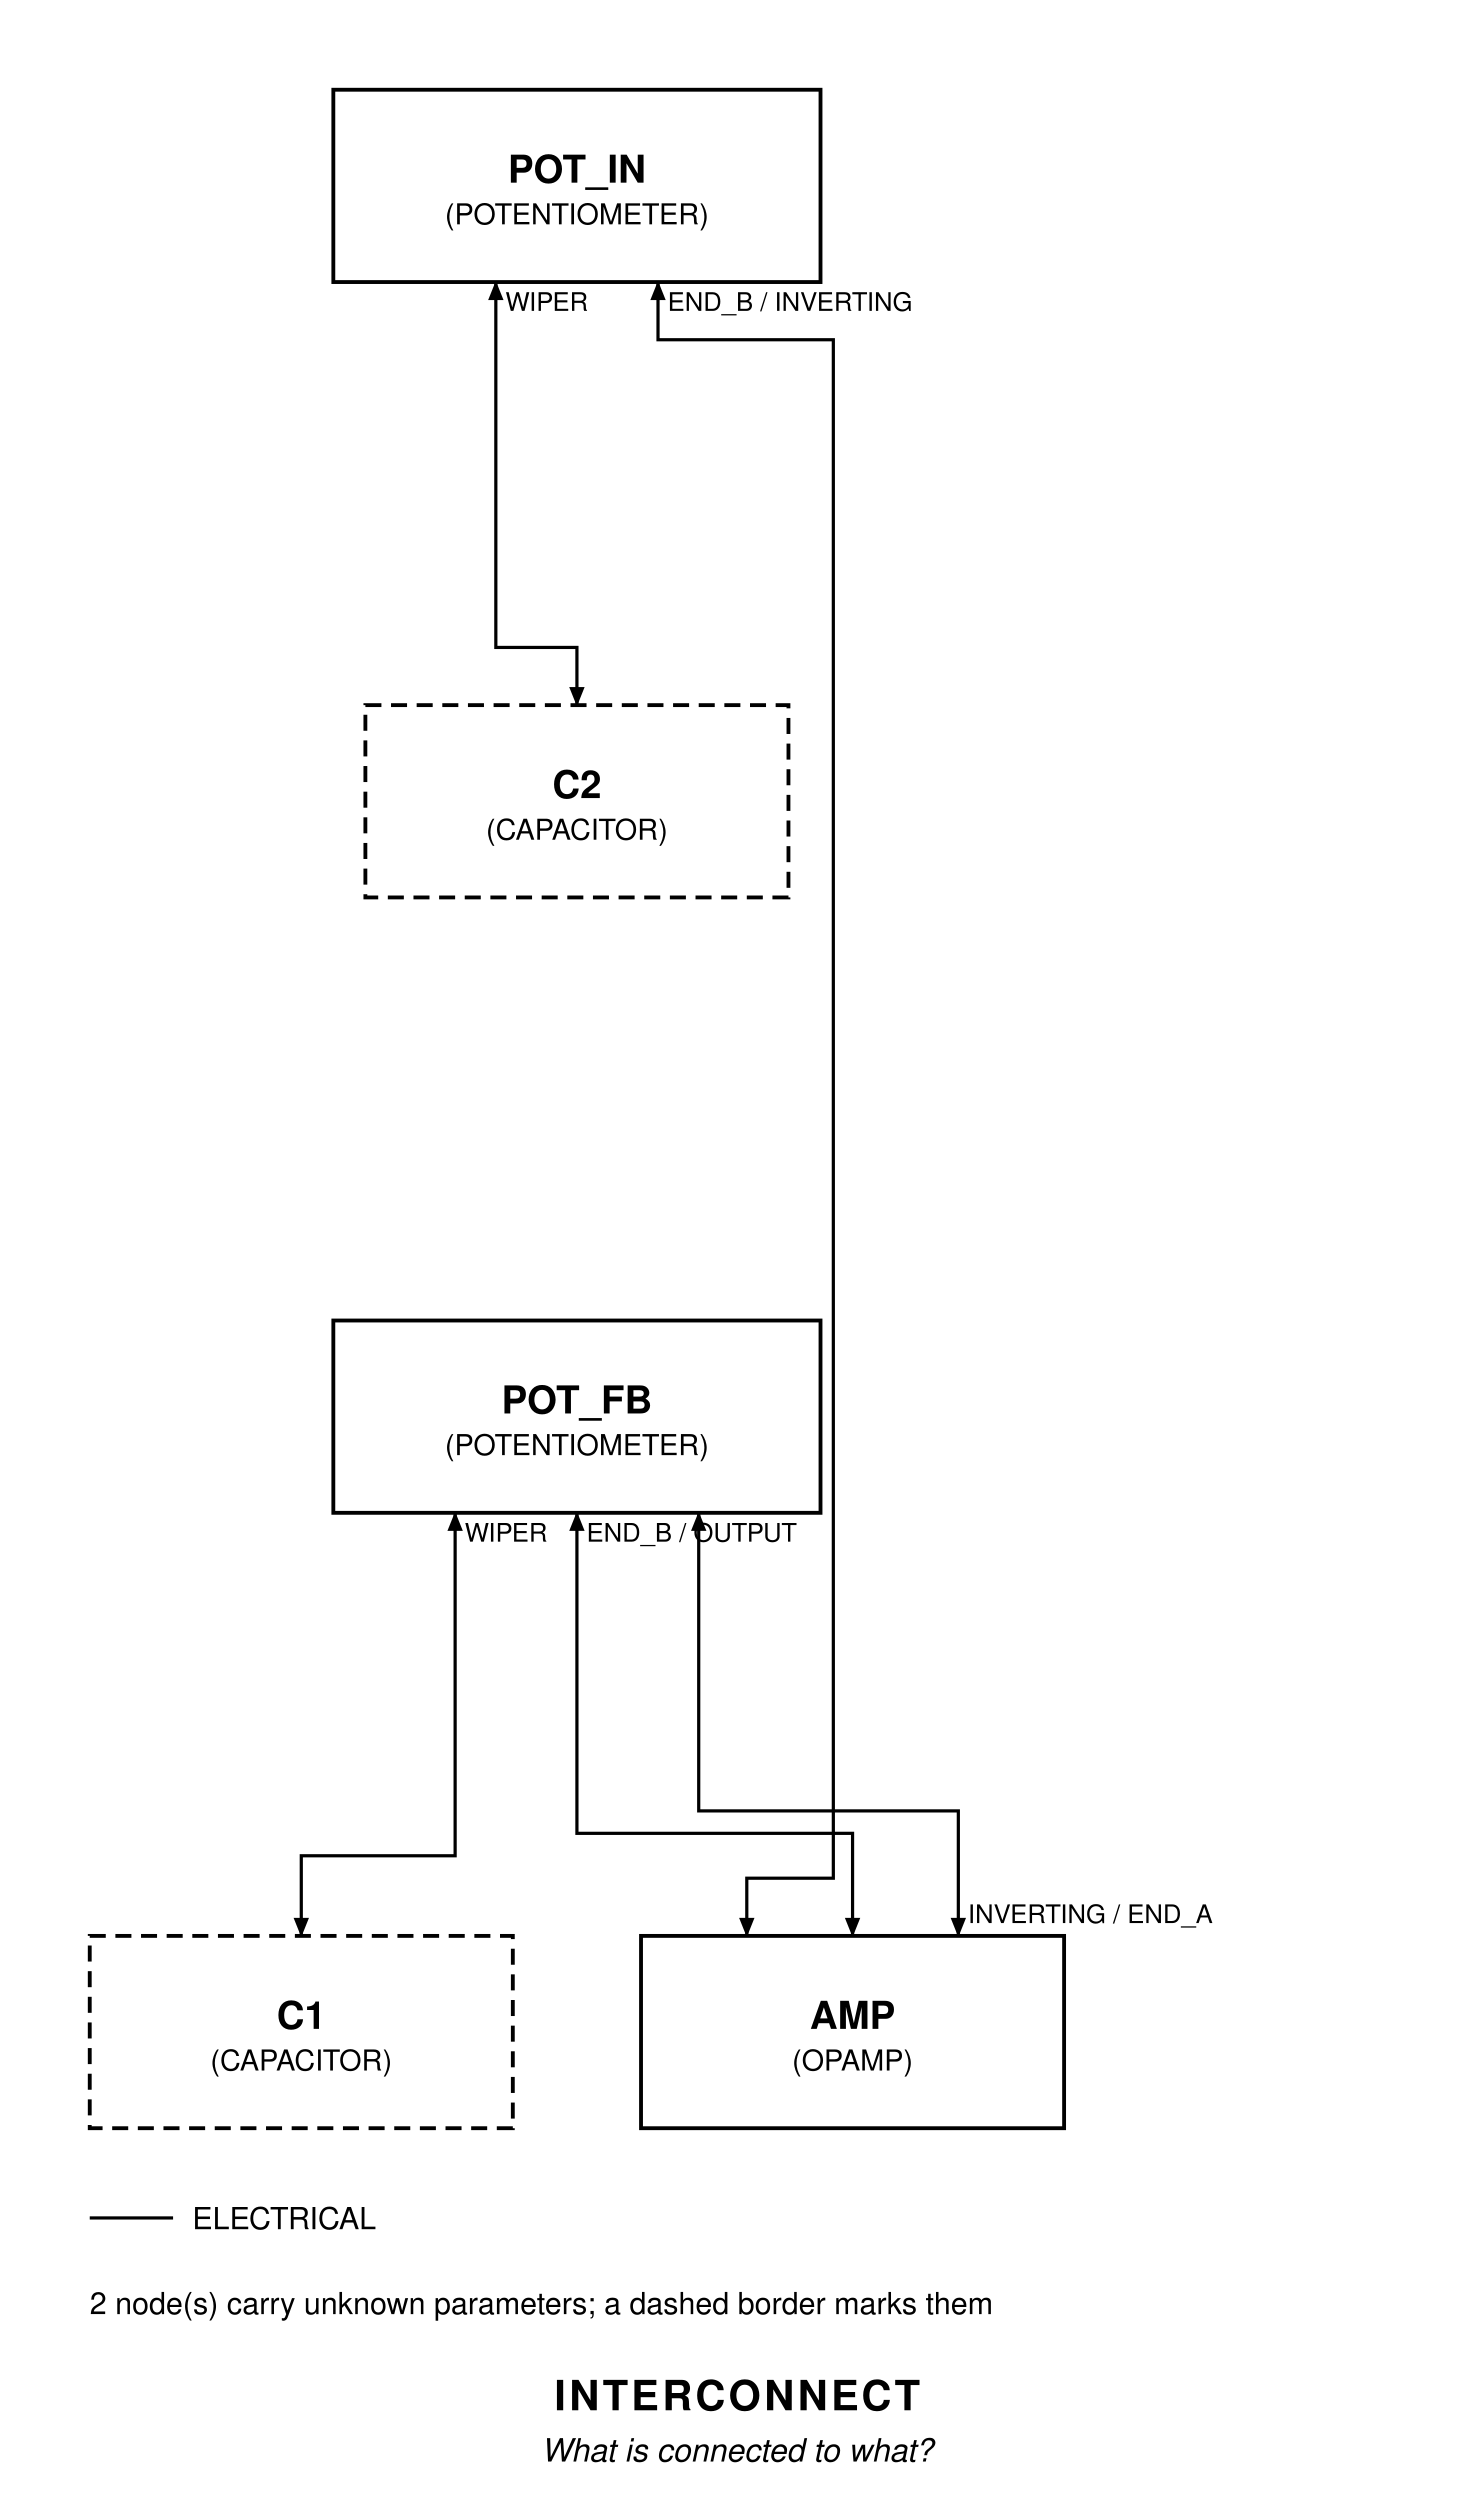
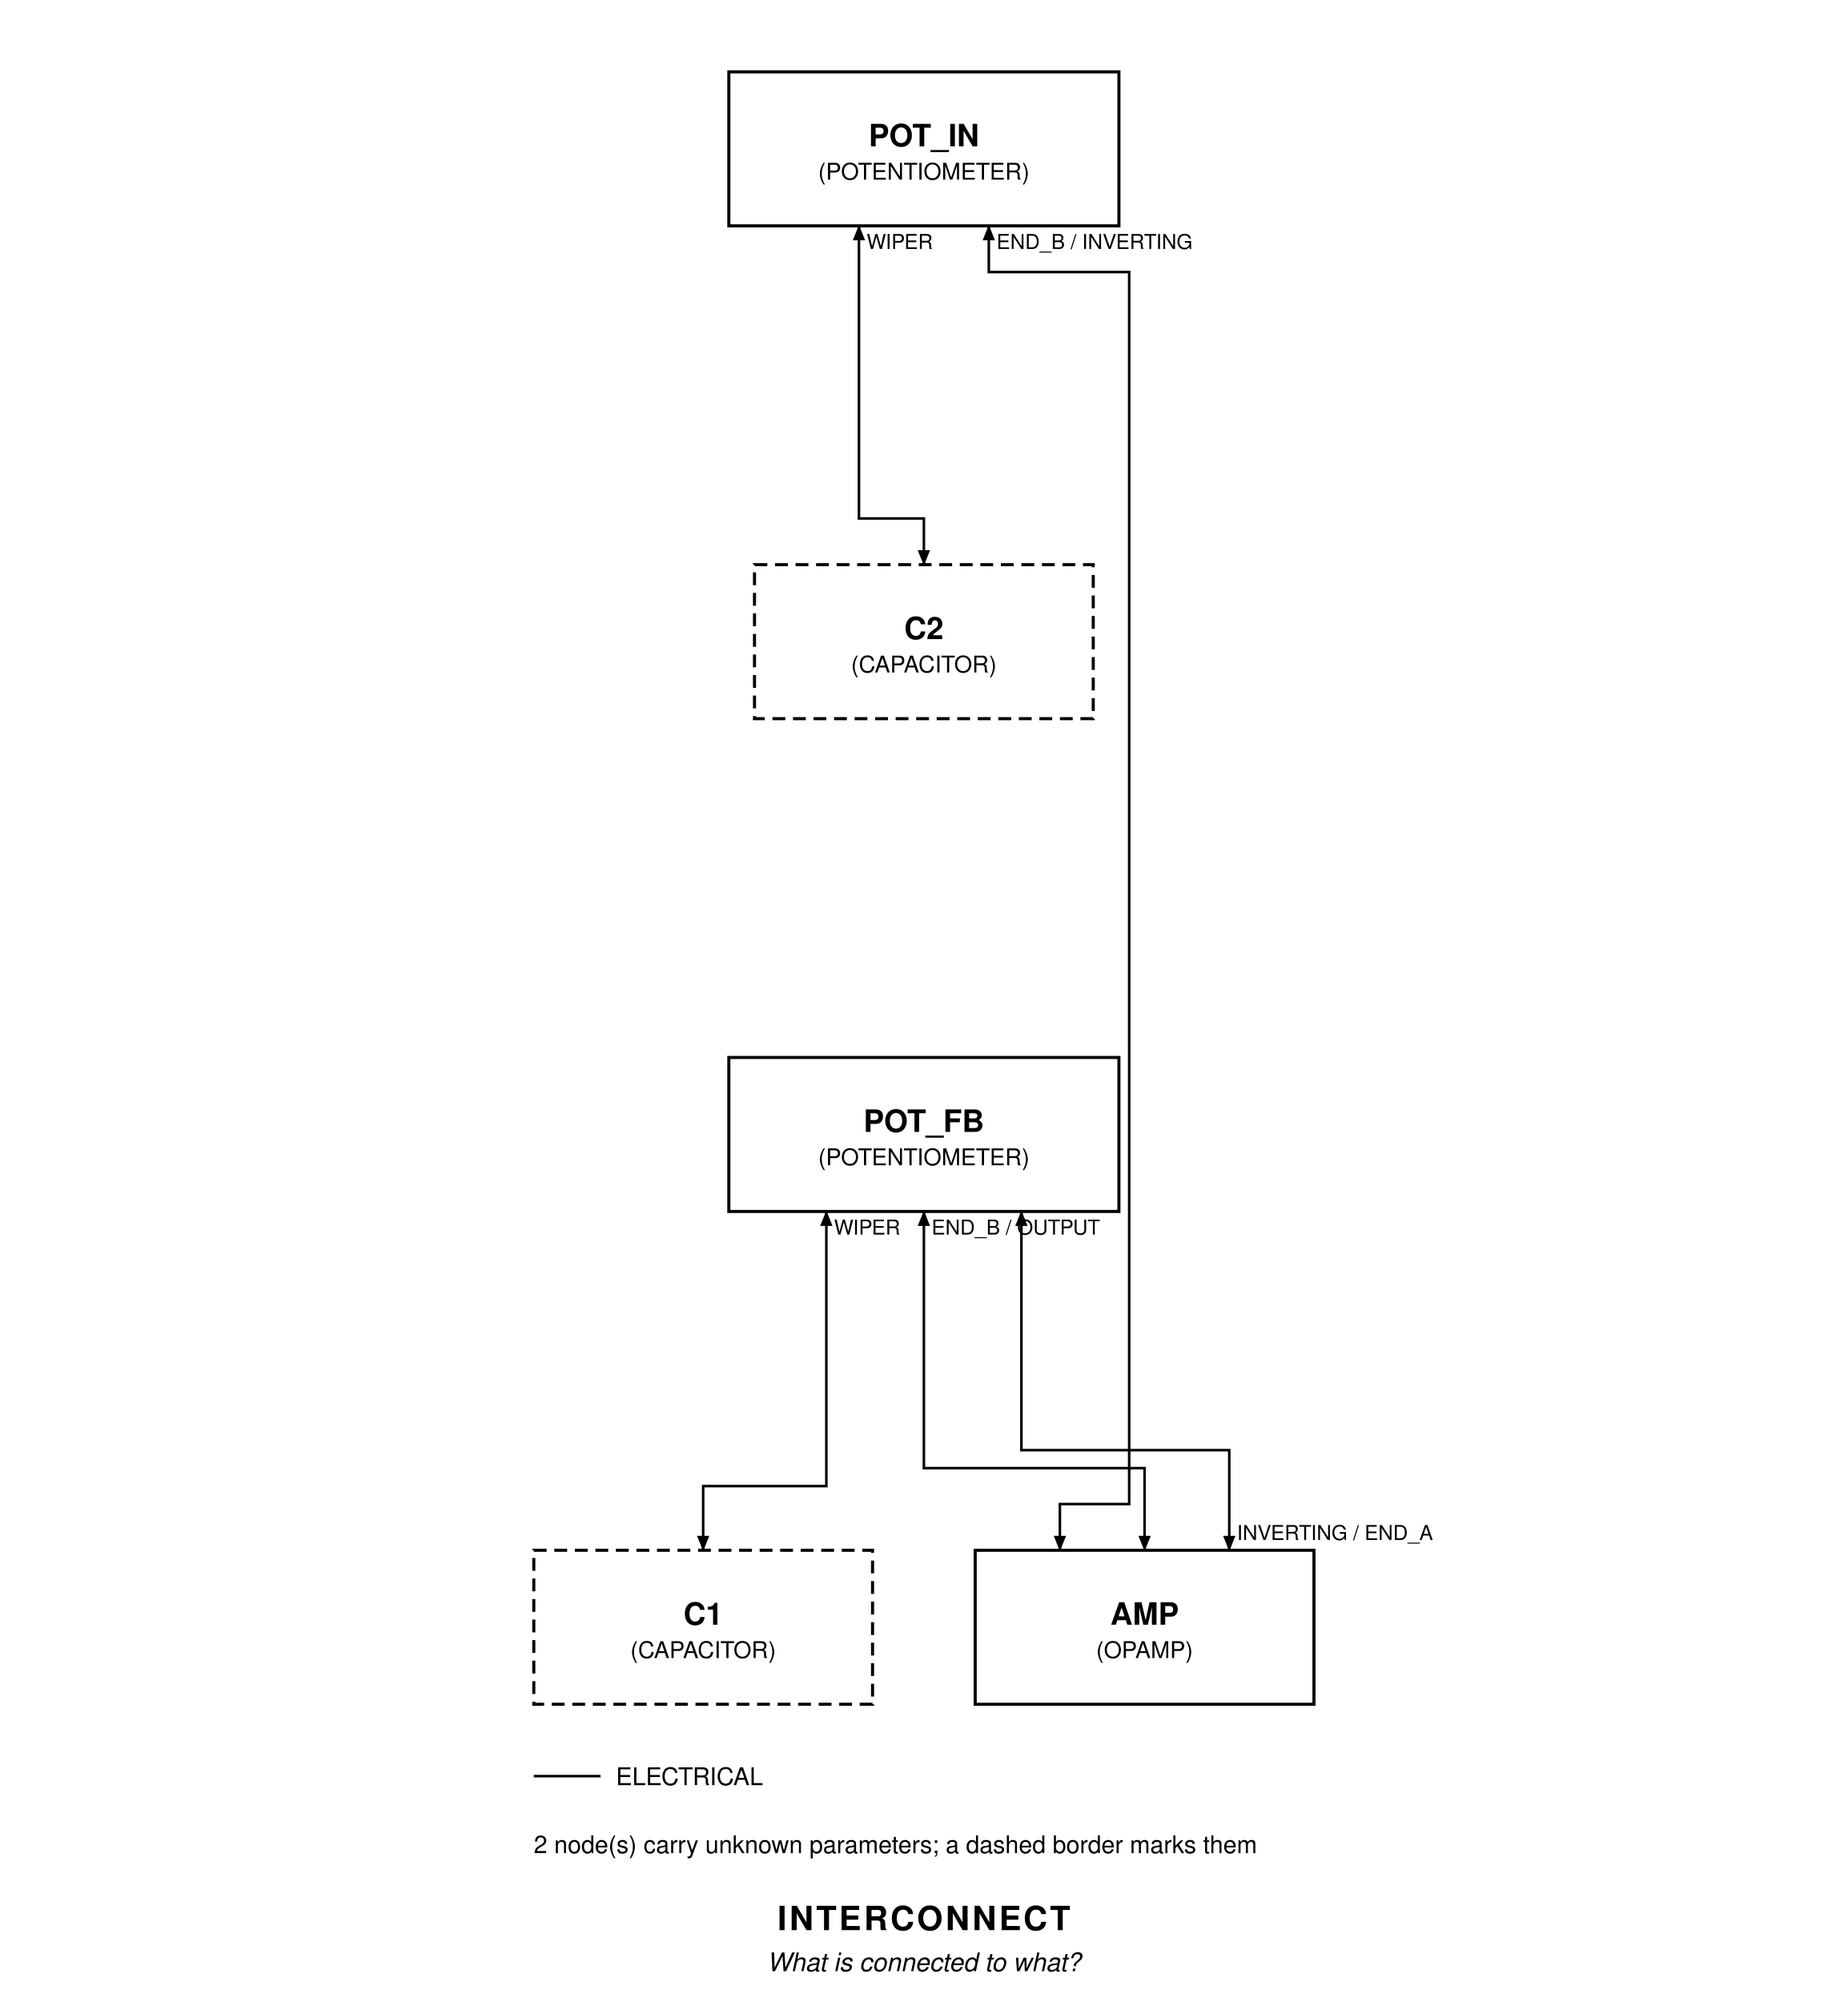
- <svg xmlns="http://www.w3.org/2000/svg" width="460" height="780" viewBox="0 0 460 780" font-family="Helvetica, Arial, sans-serif">
+ <svg xmlns="http://www.w3.org/2000/svg" width="720" height="780" viewBox="0 0 720 780" font-family="Helvetica, Arial, sans-serif">
  <defs>
    <marker id="arrow" viewBox="0 0 8 8" refX="7.5" refY="4" markerWidth="6" markerHeight="6" orient="auto-start-reverse">
      <path d="M0,0.8 L8,4 L0,7.2 Z" fill="#000000" />
    </marker>
  </defs>
-   <polyline points="154.7,88.0 154.7,202.0 180.0,202.0 180.0,220.0" fill="none" stroke="#000000" stroke-width="1" marker-start="url(#arrow)" marker-end="url(#arrow)" />
-   <polyline points="205.3,88.0 205.3,106.0 260.0,106.0 260.0,586.0 233.0,586.0 233.0,604.0" fill="none" stroke="#000000" stroke-width="1" marker-start="url(#arrow)" marker-end="url(#arrow)" />
-   <polyline points="142.0,472.0 142.0,579.0 94.0,579.0 94.0,604.0" fill="none" stroke="#000000" stroke-width="1" marker-start="url(#arrow)" marker-end="url(#arrow)" />
-   <polyline points="180.0,472.0 180.0,572.0 266.0,572.0 266.0,604.0" fill="none" stroke="#000000" stroke-width="1" marker-start="url(#arrow)" marker-end="url(#arrow)" />
-   <polyline points="299.0,604.0 299.0,565.0 218.0,565.0 218.0,472.0" fill="none" stroke="#000000" stroke-width="1" marker-start="url(#arrow)" marker-end="url(#arrow)" />
-   <g>
-     <rect x="104" y="28" width="152" height="60" fill="none" stroke="#000000" stroke-width="1.2" />
-     <text x="180" y="57.0" text-anchor="middle" font-size="12" font-weight="bold" fill="#000000">POT_IN</text>
-     <text x="180" y="70.0" text-anchor="middle" font-size="9" fill="#000000">(POTENTIOMETER)</text>
+   <g transform="translate(180,0)">
+     <polyline points="154.7,88.0 154.7,202.0 180.0,202.0 180.0,220.0" fill="none" stroke="#000000" stroke-width="1" marker-start="url(#arrow)" marker-end="url(#arrow)" />
+     <polyline points="205.3,88.0 205.3,106.0 260.0,106.0 260.0,586.0 233.0,586.0 233.0,604.0" fill="none" stroke="#000000" stroke-width="1" marker-start="url(#arrow)" marker-end="url(#arrow)" />
+     <polyline points="142.0,472.0 142.0,579.0 94.0,579.0 94.0,604.0" fill="none" stroke="#000000" stroke-width="1" marker-start="url(#arrow)" marker-end="url(#arrow)" />
+     <polyline points="180.0,472.0 180.0,572.0 266.0,572.0 266.0,604.0" fill="none" stroke="#000000" stroke-width="1" marker-start="url(#arrow)" marker-end="url(#arrow)" />
+     <polyline points="299.0,604.0 299.0,565.0 218.0,565.0 218.0,472.0" fill="none" stroke="#000000" stroke-width="1" marker-start="url(#arrow)" marker-end="url(#arrow)" />
+     <g>
+       <rect x="104" y="28" width="152" height="60" fill="none" stroke="#000000" stroke-width="1.2" />
+       <text x="180" y="57.0" text-anchor="middle" font-size="12" font-weight="bold" fill="#000000">POT_IN</text>
+       <text x="180" y="70.0" text-anchor="middle" font-size="9" fill="#000000">(POTENTIOMETER)</text>
+     </g>
+     <g>
+       <rect x="114" y="220" width="132" height="60" fill="none" stroke="#000000" stroke-width="1.2" stroke-dasharray="5 3" />
+       <text x="180" y="249.0" text-anchor="middle" font-size="12" font-weight="bold" fill="#000000">C2</text>
+       <text x="180" y="262.0" text-anchor="middle" font-size="9" fill="#000000">(CAPACITOR)</text>
+     </g>
+     <g>
+       <rect x="28" y="604" width="132" height="60" fill="none" stroke="#000000" stroke-width="1.2" stroke-dasharray="5 3" />
+       <text x="94" y="633.0" text-anchor="middle" font-size="12" font-weight="bold" fill="#000000">C1</text>
+       <text x="94" y="646.0" text-anchor="middle" font-size="9" fill="#000000">(CAPACITOR)</text>
+     </g>
+     <g>
+       <rect x="104" y="412" width="152" height="60" fill="none" stroke="#000000" stroke-width="1.2" />
+       <text x="180" y="441.0" text-anchor="middle" font-size="12" font-weight="bold" fill="#000000">POT_FB</text>
+       <text x="180" y="454.0" text-anchor="middle" font-size="9" fill="#000000">(POTENTIOMETER)</text>
+     </g>
+     <g>
+       <rect x="200" y="604" width="132" height="60" fill="none" stroke="#000000" stroke-width="1.2" />
+       <text x="266" y="633.0" text-anchor="middle" font-size="12" font-weight="bold" fill="#000000">AMP</text>
+       <text x="266" y="646.0" text-anchor="middle" font-size="9" fill="#000000">(OPAMP)</text>
+     </g>
+     <text x="157.7" y="97.0" text-anchor="start" font-size="8" fill="#000000">WIPER</text>
+     <text x="208.3" y="97.0" text-anchor="start" font-size="8" fill="#000000">END_B / INVERTING</text>
+     <text x="145.0" y="481.0" text-anchor="start" font-size="8" fill="#000000">WIPER</text>
+     <text x="183.0" y="481.0" text-anchor="start" font-size="8" fill="#000000">END_B / OUTPUT</text>
+     <text x="302.0" y="600.0" text-anchor="start" font-size="8" fill="#000000">INVERTING / END_A</text>
+     <line x1="28" y1="692" x2="54" y2="692" stroke="#000000" stroke-width="1" />
+     <text x="60" y="695.5" font-size="9.5" fill="#000000">ELECTRICAL</text>
+     <text x="28" y="722" font-size="9.5" fill="#000000">2 node(s) carry unknown parameters; a dashed border marks them</text>
  </g>
-   <g>
-     <rect x="114" y="220" width="132" height="60" fill="none" stroke="#000000" stroke-width="1.2" stroke-dasharray="5 3" />
-     <text x="180" y="249.0" text-anchor="middle" font-size="12" font-weight="bold" fill="#000000">C2</text>
-     <text x="180" y="262.0" text-anchor="middle" font-size="9" fill="#000000">(CAPACITOR)</text>
-   </g>
-   <g>
-     <rect x="28" y="604" width="132" height="60" fill="none" stroke="#000000" stroke-width="1.2" stroke-dasharray="5 3" />
-     <text x="94" y="633.0" text-anchor="middle" font-size="12" font-weight="bold" fill="#000000">C1</text>
-     <text x="94" y="646.0" text-anchor="middle" font-size="9" fill="#000000">(CAPACITOR)</text>
-   </g>
-   <g>
-     <rect x="104" y="412" width="152" height="60" fill="none" stroke="#000000" stroke-width="1.2" />
-     <text x="180" y="441.0" text-anchor="middle" font-size="12" font-weight="bold" fill="#000000">POT_FB</text>
-     <text x="180" y="454.0" text-anchor="middle" font-size="9" fill="#000000">(POTENTIOMETER)</text>
-   </g>
-   <g>
-     <rect x="200" y="604" width="132" height="60" fill="none" stroke="#000000" stroke-width="1.2" />
-     <text x="266" y="633.0" text-anchor="middle" font-size="12" font-weight="bold" fill="#000000">AMP</text>
-     <text x="266" y="646.0" text-anchor="middle" font-size="9" fill="#000000">(OPAMP)</text>
-   </g>
-   <text x="157.7" y="97.0" text-anchor="start" font-size="8" fill="#000000">WIPER</text>
-   <text x="208.3" y="97.0" text-anchor="start" font-size="8" fill="#000000">END_B / INVERTING</text>
-   <text x="145.0" y="481.0" text-anchor="start" font-size="8" fill="#000000">WIPER</text>
-   <text x="183.0" y="481.0" text-anchor="start" font-size="8" fill="#000000">END_B / OUTPUT</text>
-   <text x="302.0" y="600.0" text-anchor="start" font-size="8" fill="#000000">INVERTING / END_A</text>
-   <line x1="28" y1="692" x2="54" y2="692" stroke="#000000" stroke-width="1" />
-   <text x="60" y="695.5" font-size="9.5" fill="#000000">ELECTRICAL</text>
-   <text x="28" y="722" font-size="9.5" fill="#000000">2 node(s) carry unknown parameters; a dashed border marks them</text>
-   <text x="230.0" y="752" text-anchor="middle" font-size="13" font-weight="bold" letter-spacing="0.08em" fill="#000000">INTERCONNECT</text>
-   <text x="230.0" y="768" text-anchor="middle" font-size="10" font-style="italic" fill="#000000">What is connected to what?</text>
+   <text x="360.0" y="752" text-anchor="middle" font-size="13" font-weight="bold" letter-spacing="0.08em" fill="#000000">INTERCONNECT</text>
+   <text x="360.0" y="768" text-anchor="middle" font-size="10" font-style="italic" fill="#000000">What is connected to what?</text>
</svg>
